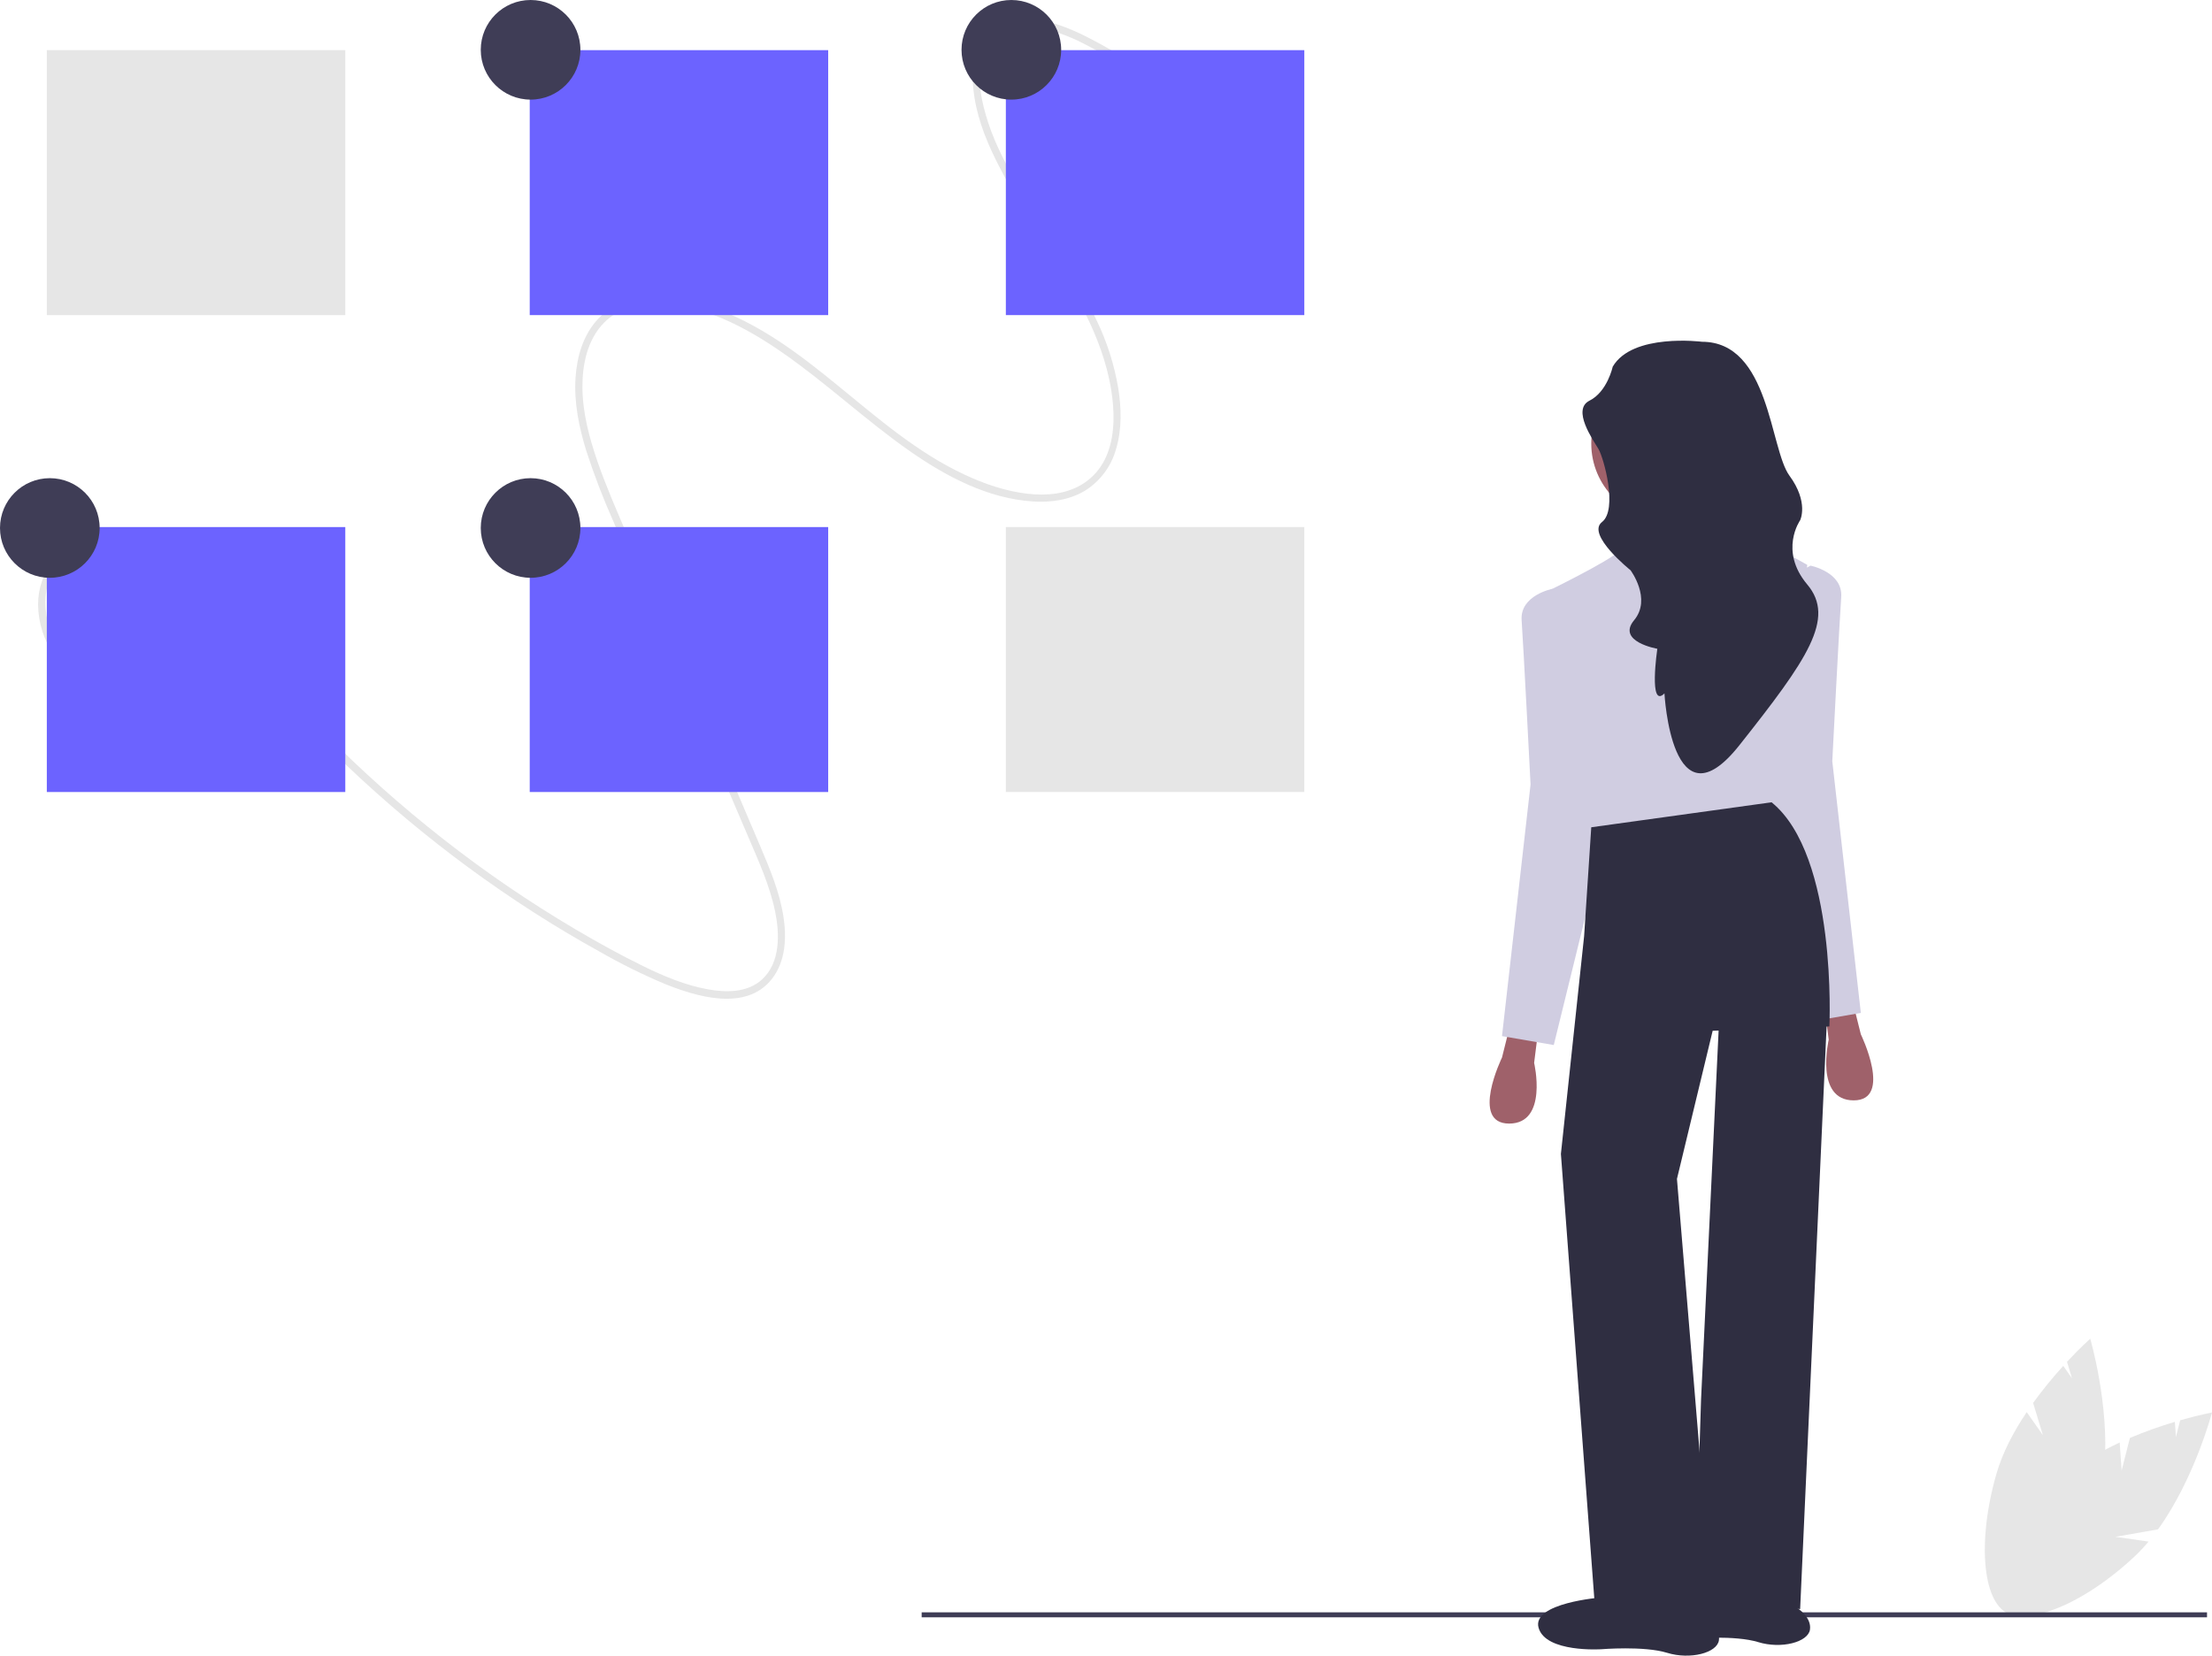
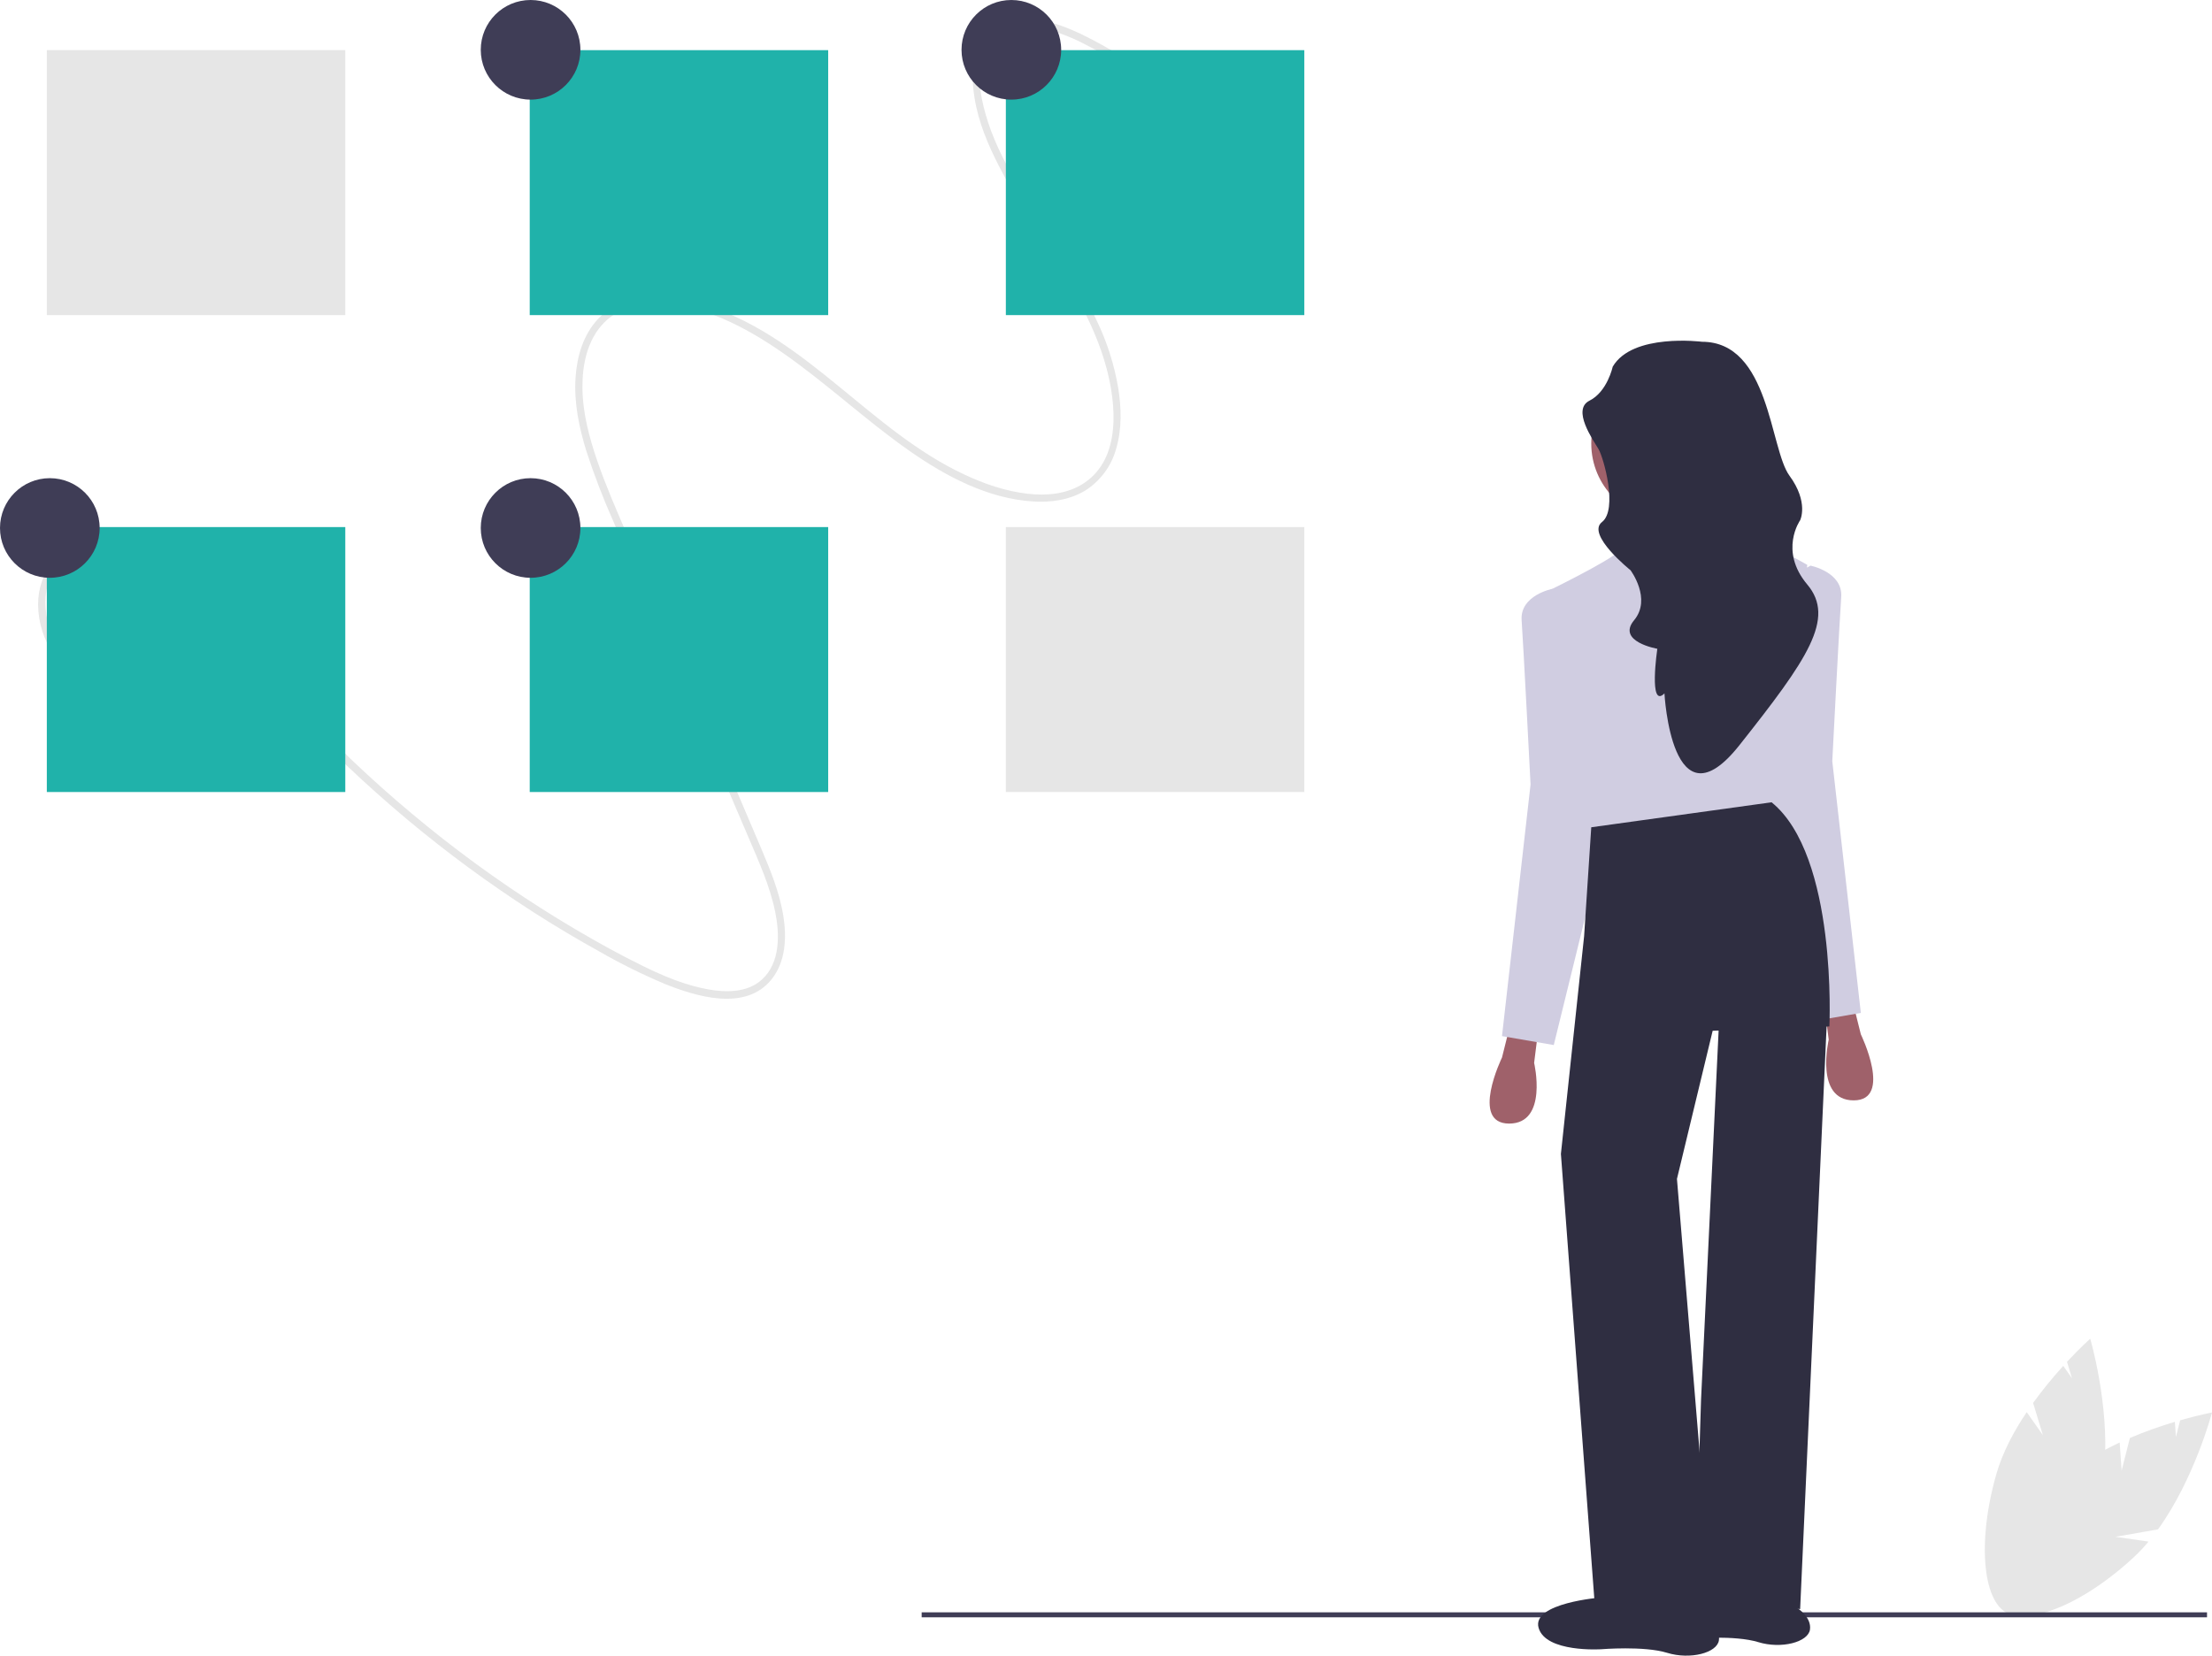
<svg xmlns="http://www.w3.org/2000/svg" id="b511d523-d0bd-4630-9f8f-4ef2adb48046" data-name="Layer 1" width="888" height="664.795" viewBox="0 0 888 664.795">
  <path d="M1007.716,708.095l3.323-13.106a170.183,170.183,0,0,1,18.055-6.478l.42,6.091,1.701-6.71c7.609-2.173,12.785-3.13,12.785-3.13s-6.992,26.589-21.657,46.916L1005.254,734.68l13.275,1.914a68.851,68.851,0,0,1-5.938,6.293c-21.334,19.802-45.096,28.888-53.074,20.293s2.849-31.616,24.183-51.418c6.614-6.139,14.922-11.065,23.239-14.943Z" transform="translate(-156 -117.6023)" fill="#e6e6e6" />
  <path d="M976.113,693.862l-3.93-12.937a170.184,170.184,0,0,1,12.108-14.878l3.508,4.997-2.012-6.624c5.391-5.793,9.327-9.288,9.327-9.288s7.758,26.375,5.711,51.357l-13.077,11.403,12.354-5.224a68.85,68.85,0,0,1-1.831,8.457c-8.027,27.979-23.672,48.04-34.944,44.806s-13.903-28.537-5.876-56.517c2.488-8.674,7.054-17.186,12.169-24.804Z" transform="translate(-156 -117.6023)" fill="#e6e6e6" />
  <rect x="370" y="647.398" width="516" height="2" fill="#3f3d56" />
  <path d="M180.218,378.977c-6.984-10.367-9.987-28.78,3.002-37.855,6.442-4.5,14.262-3.951,21.032-1.971,9.365,2.739,17.692,8.323,24.895,14.571,8.309,7.206,15.422,15.655,22.436,24.106,6.924,8.344,13.942,16.59,21.303,24.543a503.432,503.432,0,0,0,46.375,44.094,499.577,499.577,0,0,0,50.54,37.186q13.113,8.426,26.787,15.993a238.92,238.92,0,0,0,26.213,12.996c11.964,4.811,32.465,11.535,43.074-1.962,5.626-7.156,5.907-16.866,4.637-25.022-1.536-9.862-5.408-19.064-9.224-28.054-17.748-41.813-35.703-83.525-53.555-125.286-4.167-9.747-8.458-19.456-11.919-29.529-3.24-9.431-5.938-19.375-6.002-29.646-.056-8.972,1.893-19.096,8.718-26.006,5.66-5.731,13.59-7.628,21.058-7.585,18.488.108,35.859,9.518,50.218,19.437,17.84,12.323,33.597,27.293,51.368,39.708,14.349,10.025,31.224,19.11,49.537,20.26,7.021.441,14.473-.495,20.869-4.331a28.851,28.851,0,0,0,12.481-16.791c2.398-8.069,2.098-16.593.827-24.546a101.375,101.375,0,0,0-8.568-26.874c-8.658-18.501-20.489-35.08-30.677-52.639-4.996-8.611-9.876-17.486-12.99-27.091-2.638-8.137-4.784-17.768-2.178-26.591,5.378-18.203,27.242-11.353,38.328-6.099a177.486,177.486,0,0,1,21.666,12.618c1.49.984,2.938-1.627,1.456-2.607a170.438,170.438,0,0,0-22.835-13.162c-6.758-3.092-14.198-5.79-21.95-5.642-6.511.125-13.074,2.852-16.896,8.678-4.522,6.893-4.21,15.804-2.993,23.199,1.609,9.779,5.451,18.813,9.882,27.408,4.666,9.053,9.99,17.708,15.345,26.325,10.702,17.219,22.426,34.638,27.763,54.74,3.734,14.062,6.093,36.025-9.105,46.06-6.746,4.455-15.013,5.099-22.477,4.26-9.021-1.014-17.614-4.012-25.639-7.779-37.421-17.563-62.349-54.031-102.243-67.518-13.564-4.585-32.546-7.513-44.483,4.886-6.201,6.441-8.688,15.384-9.246,23.788-.669,10.065,1.432,19.97,4.287,29.291a289.751,289.751,0,0,0,11.038,28.738q6.709,15.719,13.435,31.429l27.183,63.589,13.506,31.594c4.122,9.643,8.54,19.333,10.689,29.786,1.759,8.559,2.258,20.337-5.281,27.223-5.987,5.468-14.735,5.215-21.744,3.945-9.076-1.644-17.614-5.238-25.741-9.203-9.373-4.573-18.498-9.646-27.456-14.923a485.73,485.73,0,0,1-52.984-36.179,504.95,504.95,0,0,1-48.045-42.848q-11.439-11.594-22.108-23.927c-7.329-8.477-14.212-17.356-21.803-25.599-6.866-7.456-14.383-14.367-23.122-19.626-7.297-4.391-15.923-8.062-24.897-7.773a22.568,22.568,0,0,0-16.572,7.952,27.833,27.833,0,0,0-6.144,17.628,35.866,35.866,0,0,0,6.402,20.223c.998,1.481,3.528-.104,2.526-1.591Z" transform="translate(-156 -117.6023)" fill="#e6e6e6" />
  <rect x="18.795" y="20.137" width="119.819" height="106.387" fill="#e6e6e6" />
-   <rect x="18.795" y="211.633" width="119.819" height="106.387" fill="#6c63ff" />
-   <rect x="403.795" y="20.137" width="119.819" height="106.387" fill="#6c63ff" />
+   <rect x="18.795" y="211.633" width="119.819" height="106.387" fill="#20b2aa" />
+   <rect x="403.795" y="20.137" width="119.819" height="106.387" fill="#20b2aa" />
  <rect x="403.795" y="211.633" width="119.819" height="106.387" fill="#e6e6e6" />
-   <rect x="212.655" y="20.137" width="119.819" height="106.387" fill="#6c63ff" />
-   <rect x="212.655" y="211.633" width="119.819" height="106.387" fill="#6c63ff" />
+   <rect x="212.655" y="20.137" width="119.819" height="106.387" fill="#20b2aa" />
+   <rect x="212.655" y="211.633" width="119.819" height="106.387" fill="#20b2aa" />
  <circle cx="213" cy="20" r="20" fill="#3f3d56" />
  <circle cx="406" cy="20" r="20" fill="#3f3d56" />
  <circle cx="20" cy="212" r="20" fill="#3f3d56" />
  <circle cx="213" cy="212" r="20" fill="#3f3d56" />
  <path d="M835.3,754.74s-27.952,2.15-25.085,12.184,25.085,8.601,25.085,8.601,17.201-1.433,26.518,1.433,20.068,0,20.785-5.017-5.017-8.601-5.017-8.601l-3.584-7.167Z" transform="translate(-156 -117.6023)" fill="#2f2e41" />
  <path d="M761.837,530.767l-2.867,11.467S746.069,568.753,761.837,568.753s10.034-24.368,10.034-24.368l1.433-11.467Z" transform="translate(-156 -117.6023)" fill="#9f616a" />
  <path d="M900.163,521.45l2.867,11.467s12.901,26.518-2.867,26.518-10.034-24.368-10.034-24.368l-1.433-11.467Z" transform="translate(-156 -117.6023)" fill="#9f616a" />
  <circle cx="669.625" cy="178.082" r="30.819" fill="#9f616a" />
  <path d="M816.307,319.336s3.584,16.484,1.433,24.368,44.436-1.433,44.436-1.433-16.484-27.235-15.768-27.952Z" transform="translate(-156 -117.6023)" fill="#9f616a" />
  <path d="M823.474,337.971s-12.901-3.584-17.201.717S776.888,355.172,776.888,355.172l17.201,105.357,74.538-16.484,12.901-99.623s-20.324-11.918-23.78-9.543S823.474,337.971,823.474,337.971Z" transform="translate(-156 -117.6023)" fill="#d0cde1" />
  <path d="M782.622,355.888l-3.44-1.845s-13.044,2.562-12.328,12.596,3.584,65.938,3.584,65.938L758.97,533.634l20.785,3.584L800.54,452.645Z" transform="translate(-156 -117.6023)" fill="#d0cde1" />
  <path d="M879.378,346.571l3.44-1.845s13.044,2.562,12.328,12.596-3.584,65.938-3.584,65.938l11.467,101.057L882.245,527.9l-20.785-84.572Z" transform="translate(-156 -117.6023)" fill="#d0cde1" />
  <path d="M794.806,449.778,791.939,493.498l-9.317,87.439,13.618,181.329,47.303,1.433L829.208,590.971l14.334-59.487,46.855-1.735s3.316-68.503-23.203-90.004Z" transform="translate(-156 -117.6023)" fill="#2f2e41" />
  <polygon points="690.409 403.847 682.884 561.883 680.375 641.797 722.662 646.097 733.331 411.08 716.928 394.53 690.409 403.847" fill="#2f2e41" />
  <path d="M839.242,254.832s-27.952-3.584-35.836,10.034c0,0-2.15,10.034-9.317,13.618s1.433,15.768,3.584,19.351,7.884,24.368,1.433,29.385,11.467,19.351,11.467,19.351,8.601,11.467,1.433,20.068,9.317,11.467,9.317,11.467-3.584,24.368,2.867,17.918c0,0,2.867,55.187,30.102,20.785s38.703-50.887,27.235-64.504-2.867-25.802-2.867-25.802,3.584-7.167-4.3-17.918S866.477,254.832,839.242,254.832Z" transform="translate(-156 -117.6023)" fill="#2f2e41" />
  <path d="M798.748,759.041s-27.952,2.15-25.085,12.184,25.085,8.601,25.085,8.601,17.201-1.433,26.518,1.433,20.068,0,20.785-5.017-5.017-8.601-5.017-8.601l-3.584-7.167Z" transform="translate(-156 -117.6023)" fill="#2f2e41" />
</svg>
